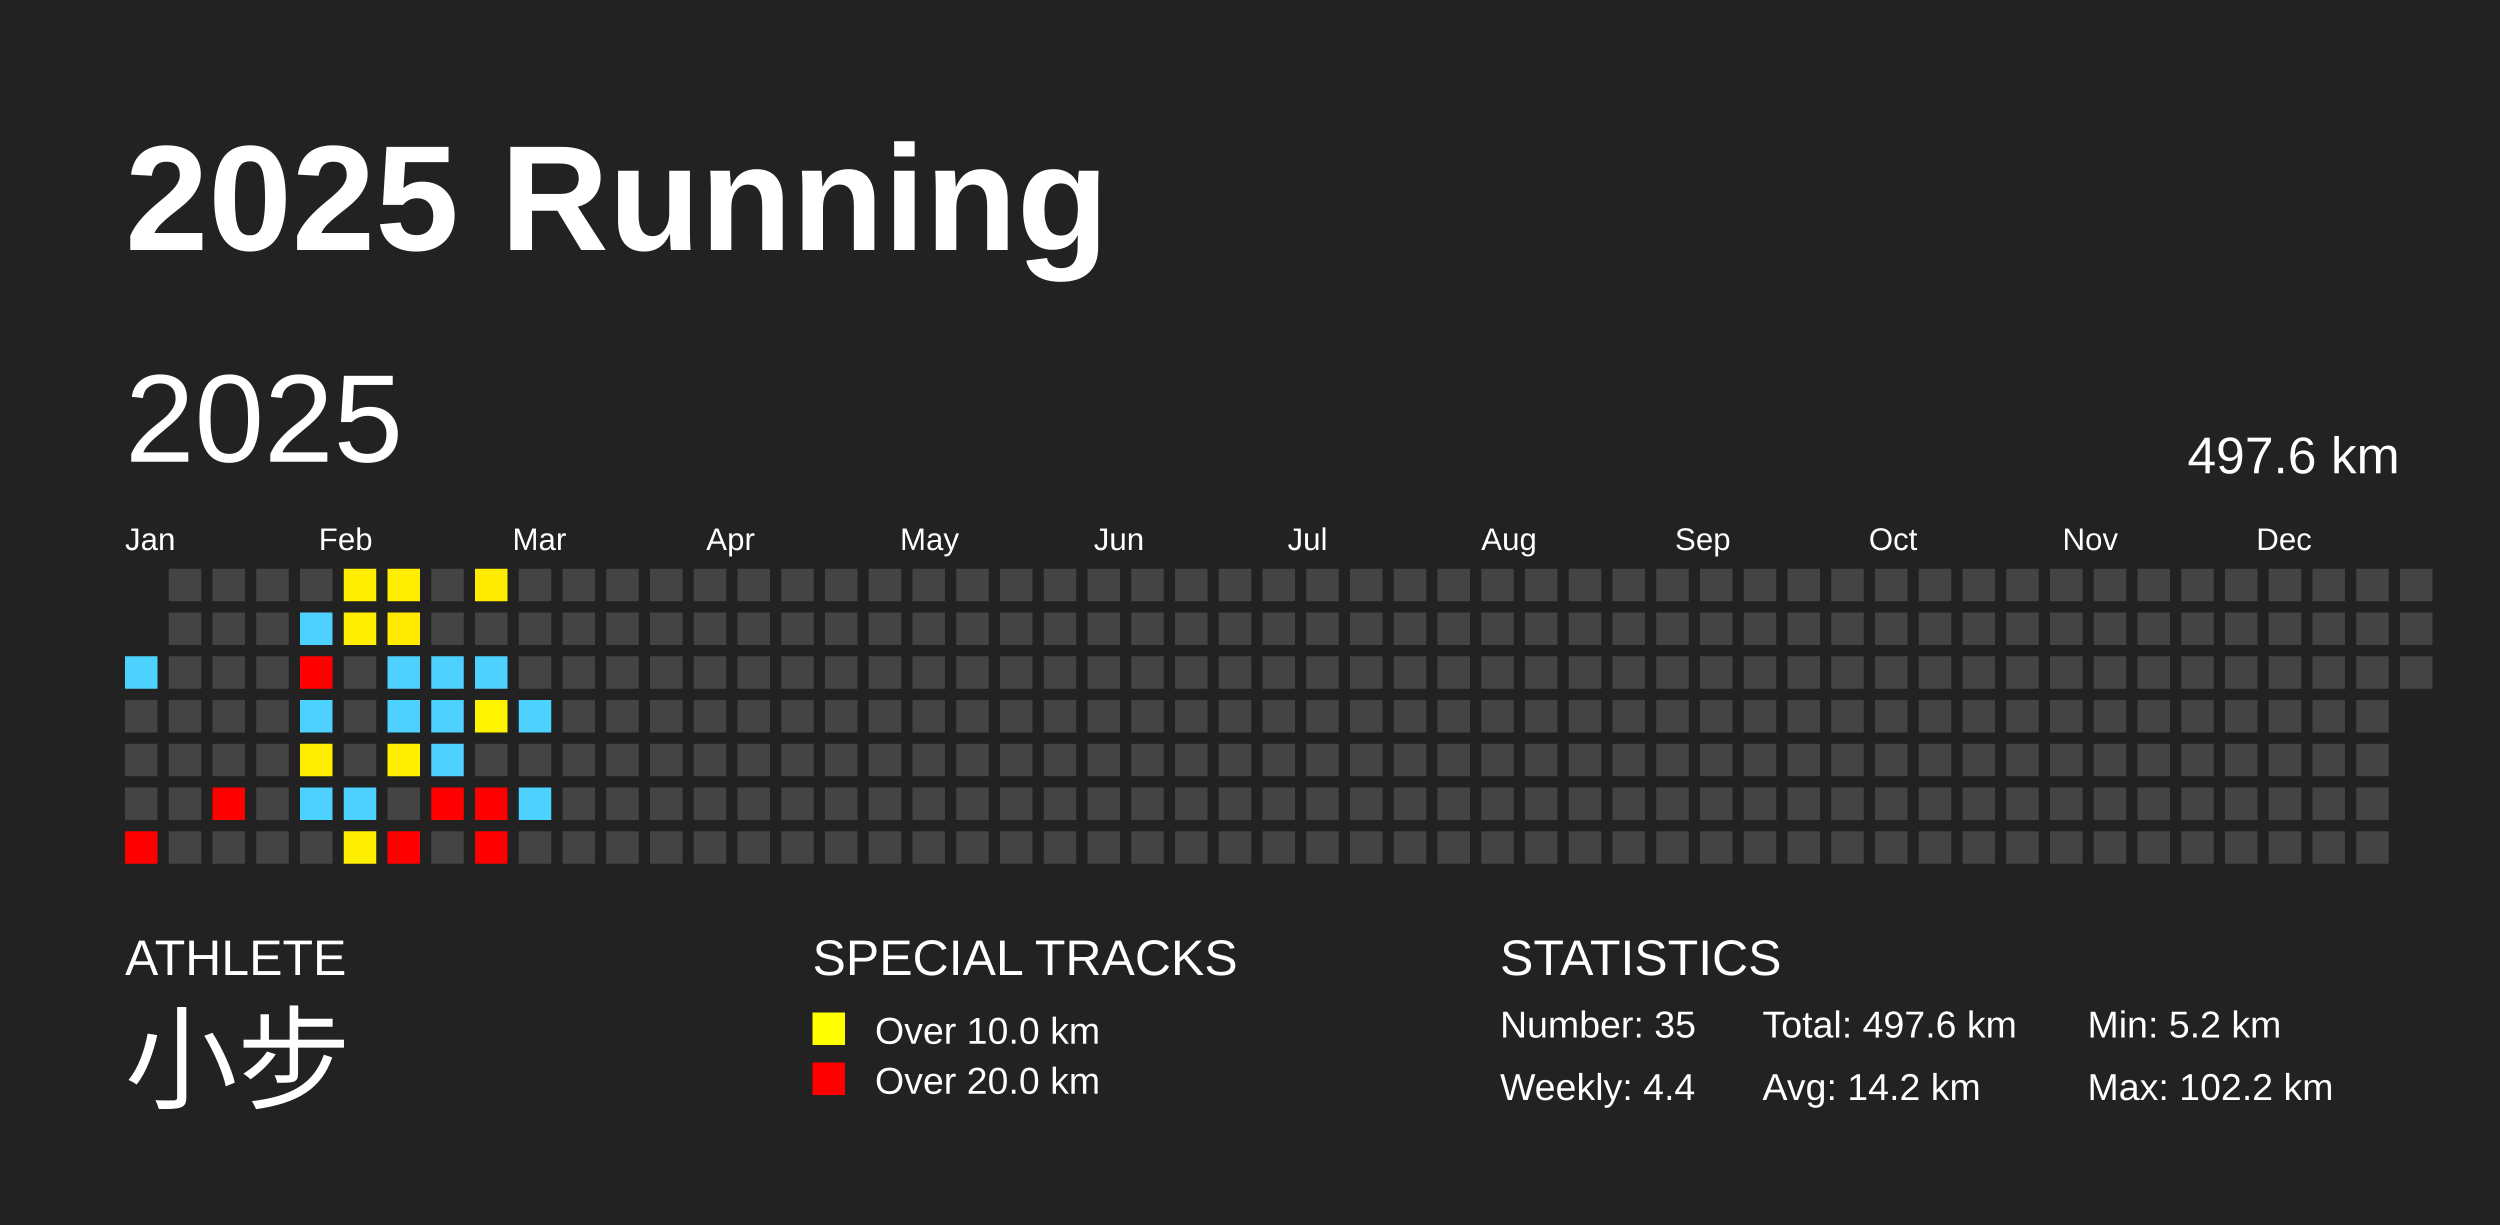
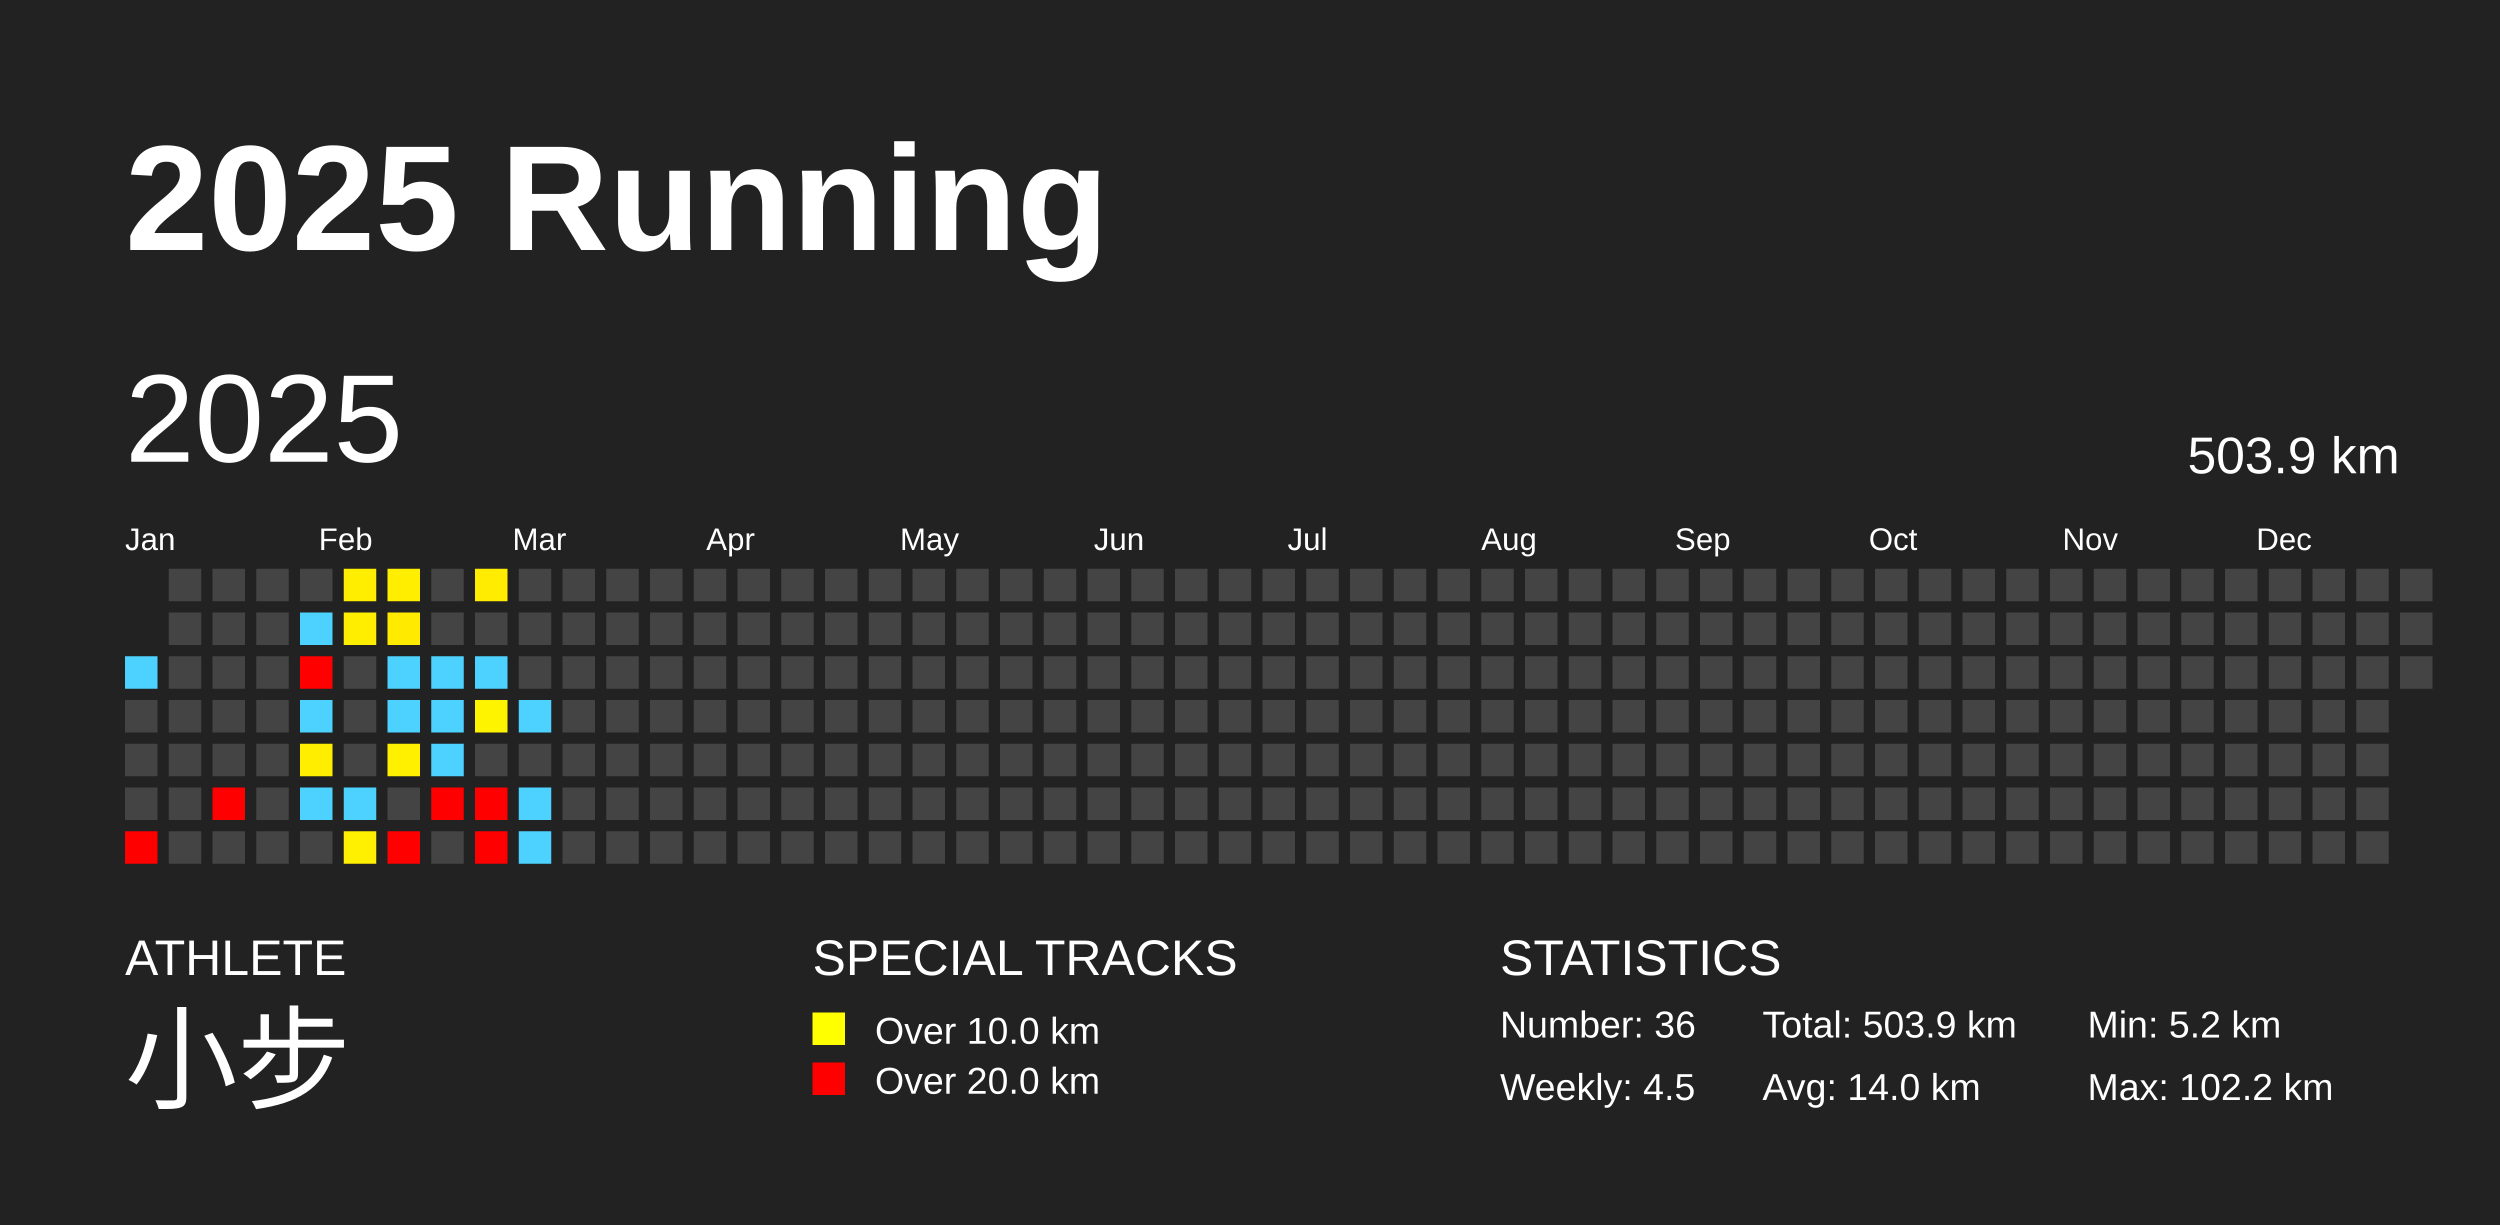
<svg xmlns="http://www.w3.org/2000/svg" baseProfile="full" height="98mm" version="1.1" viewBox="0,0,200,98" width="200mm">
  <defs />
  <rect fill="#222222" height="98" width="200" x="0" y="0" />
  <text fill="#FFFFFF" style="font-size:12px; font-family:Arial; font-weight:bold;" x="10" y="20">2025 Running</text>
  <text fill="#FFFFFF" style="font-size:4px; font-family:Arial" x="10" y="78">ATHLETE</text>
  <text fill="#FFFFFF" style="font-size:9px; font-family:Arial" x="10" y="88">小步</text>
  <text fill="#FFFFFF" style="font-size:4px; font-family:Arial" x="65" y="78">SPECIAL TRACKS</text>
  <rect fill="yellow" height="2.6" width="2.6" x="65" y="81" />
  <text fill="#FFFFFF" style="font-size:3px; font-family:Arial" x="70" y="83.5">Over 10.0 km</text>
  <rect fill="red" height="2.6" width="2.6" x="65" y="85" />
  <text fill="#FFFFFF" style="font-size:3px; font-family:Arial" x="70" y="87.5">Over 20.0 km</text>
  <text fill="#FFFFFF" style="font-size:4px; font-family:Arial" x="120" y="78">STATISTICS</text>
-   <text fill="#FFFFFF" style="font-size:3px; font-family:Arial" x="120" y="83">Number: 35</text>
-   <text fill="#FFFFFF" style="font-size:3px; font-family:Arial" x="120" y="88">Weekly: 4.4</text>
-   <text fill="#FFFFFF" style="font-size:3px; font-family:Arial" x="141" y="83">Total: 497.6 km</text>
-   <text fill="#FFFFFF" style="font-size:3px; font-family:Arial" x="141" y="88">Avg: 14.2 km</text>
+   <text fill="#FFFFFF" style="font-size:3px; font-family:Arial" x="120" y="83">Number: 36</text>
+   <text fill="#FFFFFF" style="font-size:3px; font-family:Arial" x="120" y="88">Weekly: 4.5</text>
+   <text fill="#FFFFFF" style="font-size:3px; font-family:Arial" x="141" y="83">Total: 503.9 km</text>
+   <text fill="#FFFFFF" style="font-size:3px; font-family:Arial" x="141" y="88">Avg: 14.0 km</text>
  <text fill="#FFFFFF" style="font-size:3px; font-family:Arial" x="167" y="83">Min: 5.2 km</text>
  <text fill="#FFFFFF" style="font-size:3px; font-family:Arial" x="167" y="88">Max: 102.2 km</text>
  <text dominant-baseline="hanging" fill="#FFFFFF" style="font-size:10.0px; font-family:Arial;" x="10" y="30">2025</text>
-   <text dominant-baseline="hanging" fill="#FFFFFF" style="font-size:4.125px; font-family:Arial;" x="175" y="35">497.6 km</text>
+   <text dominant-baseline="hanging" fill="#FFFFFF" style="font-size:4.125px; font-family:Arial;" x="175" y="35">503.9 km</text>
  <text fill="#FFFFFF" style="font-size:2.5px; font-family:Arial" x="10.0" y="44">Jan</text>
  <text fill="#FFFFFF" style="font-size:2.5px; font-family:Arial" x="25.5" y="44">Feb</text>
  <text fill="#FFFFFF" style="font-size:2.5px; font-family:Arial" x="41.0" y="44">Mar</text>
  <text fill="#FFFFFF" style="font-size:2.5px; font-family:Arial" x="56.5" y="44">Apr</text>
  <text fill="#FFFFFF" style="font-size:2.5px; font-family:Arial" x="72.0" y="44">May</text>
  <text fill="#FFFFFF" style="font-size:2.5px; font-family:Arial" x="87.5" y="44">Jun</text>
  <text fill="#FFFFFF" style="font-size:2.5px; font-family:Arial" x="103.0" y="44">Jul</text>
  <text fill="#FFFFFF" style="font-size:2.5px; font-family:Arial" x="118.5" y="44">Aug</text>
  <text fill="#FFFFFF" style="font-size:2.5px; font-family:Arial" x="134.0" y="44">Sep</text>
  <text fill="#FFFFFF" style="font-size:2.5px; font-family:Arial" x="149.5" y="44">Oct</text>
  <text fill="#FFFFFF" style="font-size:2.5px; font-family:Arial" x="165.0" y="44">Nov</text>
  <text fill="#FFFFFF" style="font-size:2.5px; font-family:Arial" x="180.5" y="44">Dec</text>
  <rect fill="#4dd2ff" height="2.6" width="2.6" x="10.0" y="52.5" />
  <rect fill="#444444" height="2.6" width="2.6" x="10.0" y="56.0" />
  <rect fill="#444444" height="2.6" width="2.6" x="10.0" y="59.5" />
  <rect fill="#444444" height="2.6" width="2.6" x="10.0" y="63.0" />
  <rect fill="red" height="2.6" width="2.6" x="10.0" y="66.5" />
  <rect fill="#444444" height="2.6" width="2.6" x="13.5" y="45.5" />
  <rect fill="#444444" height="2.6" width="2.6" x="13.5" y="49.0" />
  <rect fill="#444444" height="2.6" width="2.6" x="13.5" y="52.5" />
  <rect fill="#444444" height="2.6" width="2.6" x="13.5" y="56.0" />
  <rect fill="#444444" height="2.6" width="2.6" x="13.5" y="59.5" />
  <rect fill="#444444" height="2.6" width="2.6" x="13.5" y="63.0" />
  <rect fill="#444444" height="2.6" width="2.6" x="13.5" y="66.5" />
  <rect fill="#444444" height="2.6" width="2.6" x="17.0" y="45.5" />
  <rect fill="#444444" height="2.6" width="2.6" x="17.0" y="49.0" />
  <rect fill="#444444" height="2.6" width="2.6" x="17.0" y="52.5" />
  <rect fill="#444444" height="2.6" width="2.6" x="17.0" y="56.0" />
  <rect fill="#444444" height="2.6" width="2.6" x="17.0" y="59.5" />
  <rect fill="red" height="2.6" width="2.6" x="17.0" y="63.0" />
  <rect fill="#444444" height="2.6" width="2.6" x="17.0" y="66.5" />
  <rect fill="#444444" height="2.6" width="2.6" x="20.5" y="45.5" />
  <rect fill="#444444" height="2.6" width="2.6" x="20.5" y="49.0" />
  <rect fill="#444444" height="2.6" width="2.6" x="20.5" y="52.5" />
  <rect fill="#444444" height="2.6" width="2.6" x="20.5" y="56.0" />
  <rect fill="#444444" height="2.6" width="2.6" x="20.5" y="59.5" />
  <rect fill="#444444" height="2.6" width="2.6" x="20.5" y="63.0" />
  <rect fill="#444444" height="2.6" width="2.6" x="20.5" y="66.5" />
  <rect fill="#444444" height="2.6" width="2.6" x="24.0" y="45.5" />
  <rect fill="#4dd2ff" height="2.6" width="2.6" x="24.0" y="49.0" />
  <rect fill="red" height="2.6" width="2.6" x="24.0" y="52.5" />
  <rect fill="#4dd2ff" height="2.6" width="2.6" x="24.0" y="56.0" />
  <rect fill="#ffee00" height="2.6" width="2.6" x="24.0" y="59.5" />
  <rect fill="#4dd2ff" height="2.6" width="2.6" x="24.0" y="63.0" />
  <rect fill="#444444" height="2.6" width="2.6" x="24.0" y="66.5" />
  <rect fill="#ffee00" height="2.6" width="2.6" x="27.5" y="45.5" />
  <rect fill="#ffee00" height="2.6" width="2.6" x="27.5" y="49.0" />
  <rect fill="#444444" height="2.6" width="2.6" x="27.5" y="52.5" />
  <rect fill="#444444" height="2.6" width="2.6" x="27.5" y="56.0" />
  <rect fill="#444444" height="2.6" width="2.6" x="27.5" y="59.5" />
  <rect fill="#4dd2ff" height="2.6" width="2.6" x="27.5" y="63.0" />
  <rect fill="#ffef00" height="2.6" width="2.6" x="27.5" y="66.5" />
  <rect fill="#ffee00" height="2.6" width="2.6" x="31.0" y="45.5" />
  <rect fill="#ffea00" height="2.6" width="2.6" x="31.0" y="49.0" />
  <rect fill="#4dd2ff" height="2.6" width="2.6" x="31.0" y="52.5" />
  <rect fill="#4dd2ff" height="2.6" width="2.6" x="31.0" y="56.0" />
  <rect fill="#fff000" height="2.6" width="2.6" x="31.0" y="59.5" />
  <rect fill="#444444" height="2.6" width="2.6" x="31.0" y="63.0" />
  <rect fill="red" height="2.6" width="2.6" x="31.0" y="66.5" />
  <rect fill="#444444" height="2.6" width="2.6" x="34.5" y="45.5" />
  <rect fill="#444444" height="2.6" width="2.6" x="34.5" y="49.0" />
  <rect fill="#4dd2ff" height="2.6" width="2.6" x="34.5" y="52.5" />
  <rect fill="#4dd2ff" height="2.6" width="2.6" x="34.5" y="56.0" />
  <rect fill="#4dd2ff" height="2.6" width="2.6" x="34.5" y="59.5" />
  <rect fill="red" height="2.6" width="2.6" x="34.5" y="63.0" />
  <rect fill="#444444" height="2.6" width="2.6" x="34.5" y="66.5" />
  <rect fill="#ffec00" height="2.6" width="2.6" x="38.0" y="45.5" />
  <rect fill="#444444" height="2.6" width="2.6" x="38.0" y="49.0" />
  <rect fill="#4dd2ff" height="2.6" width="2.6" x="38.0" y="52.5" />
  <rect fill="#fff400" height="2.6" width="2.6" x="38.0" y="56.0" />
  <rect fill="#444444" height="2.6" width="2.6" x="38.0" y="59.5" />
  <rect fill="red" height="2.6" width="2.6" x="38.0" y="63.0" />
  <rect fill="red" height="2.6" width="2.6" x="38.0" y="66.5" />
  <rect fill="#444444" height="2.6" width="2.6" x="41.5" y="45.5" />
  <rect fill="#444444" height="2.6" width="2.6" x="41.5" y="49.0" />
  <rect fill="#444444" height="2.6" width="2.6" x="41.5" y="52.5" />
  <rect fill="#4dd2ff" height="2.6" width="2.6" x="41.5" y="56.0" />
  <rect fill="#444444" height="2.6" width="2.6" x="41.5" y="59.5" />
  <rect fill="#4dd2ff" height="2.6" width="2.6" x="41.5" y="63.0" />
-   <rect fill="#444444" height="2.6" width="2.6" x="41.5" y="66.5" />
+   <rect fill="#4dd2ff" height="2.6" width="2.6" x="41.5" y="66.5" />
  <rect fill="#444444" height="2.6" width="2.6" x="45.0" y="45.5" />
  <rect fill="#444444" height="2.6" width="2.6" x="45.0" y="49.0" />
  <rect fill="#444444" height="2.6" width="2.6" x="45.0" y="52.5" />
  <rect fill="#444444" height="2.6" width="2.6" x="45.0" y="56.0" />
  <rect fill="#444444" height="2.6" width="2.6" x="45.0" y="59.5" />
  <rect fill="#444444" height="2.6" width="2.6" x="45.0" y="63.0" />
  <rect fill="#444444" height="2.6" width="2.6" x="45.0" y="66.5" />
  <rect fill="#444444" height="2.6" width="2.6" x="48.5" y="45.5" />
  <rect fill="#444444" height="2.6" width="2.6" x="48.5" y="49.0" />
  <rect fill="#444444" height="2.6" width="2.6" x="48.5" y="52.5" />
  <rect fill="#444444" height="2.6" width="2.6" x="48.5" y="56.0" />
  <rect fill="#444444" height="2.6" width="2.6" x="48.5" y="59.5" />
  <rect fill="#444444" height="2.6" width="2.6" x="48.5" y="63.0" />
  <rect fill="#444444" height="2.6" width="2.6" x="48.5" y="66.5" />
  <rect fill="#444444" height="2.6" width="2.6" x="52.0" y="45.5" />
  <rect fill="#444444" height="2.6" width="2.6" x="52.0" y="49.0" />
  <rect fill="#444444" height="2.6" width="2.6" x="52.0" y="52.5" />
  <rect fill="#444444" height="2.6" width="2.6" x="52.0" y="56.0" />
  <rect fill="#444444" height="2.6" width="2.6" x="52.0" y="59.5" />
  <rect fill="#444444" height="2.6" width="2.6" x="52.0" y="63.0" />
  <rect fill="#444444" height="2.6" width="2.6" x="52.0" y="66.5" />
  <rect fill="#444444" height="2.6" width="2.6" x="55.5" y="45.5" />
  <rect fill="#444444" height="2.6" width="2.6" x="55.5" y="49.0" />
  <rect fill="#444444" height="2.6" width="2.6" x="55.5" y="52.5" />
  <rect fill="#444444" height="2.6" width="2.6" x="55.5" y="56.0" />
  <rect fill="#444444" height="2.6" width="2.6" x="55.5" y="59.5" />
  <rect fill="#444444" height="2.6" width="2.6" x="55.5" y="63.0" />
  <rect fill="#444444" height="2.6" width="2.6" x="55.5" y="66.5" />
  <rect fill="#444444" height="2.6" width="2.6" x="59.0" y="45.5" />
  <rect fill="#444444" height="2.6" width="2.6" x="59.0" y="49.0" />
  <rect fill="#444444" height="2.6" width="2.6" x="59.0" y="52.5" />
  <rect fill="#444444" height="2.6" width="2.6" x="59.0" y="56.0" />
  <rect fill="#444444" height="2.6" width="2.6" x="59.0" y="59.5" />
  <rect fill="#444444" height="2.6" width="2.6" x="59.0" y="63.0" />
  <rect fill="#444444" height="2.6" width="2.6" x="59.0" y="66.5" />
  <rect fill="#444444" height="2.6" width="2.6" x="62.5" y="45.5" />
  <rect fill="#444444" height="2.6" width="2.6" x="62.5" y="49.0" />
  <rect fill="#444444" height="2.6" width="2.6" x="62.5" y="52.5" />
  <rect fill="#444444" height="2.6" width="2.6" x="62.5" y="56.0" />
  <rect fill="#444444" height="2.6" width="2.6" x="62.5" y="59.5" />
  <rect fill="#444444" height="2.6" width="2.6" x="62.5" y="63.0" />
  <rect fill="#444444" height="2.6" width="2.6" x="62.5" y="66.5" />
  <rect fill="#444444" height="2.6" width="2.6" x="66.0" y="45.5" />
  <rect fill="#444444" height="2.6" width="2.6" x="66.0" y="49.0" />
  <rect fill="#444444" height="2.6" width="2.6" x="66.0" y="52.5" />
  <rect fill="#444444" height="2.6" width="2.6" x="66.0" y="56.0" />
  <rect fill="#444444" height="2.6" width="2.6" x="66.0" y="59.5" />
  <rect fill="#444444" height="2.6" width="2.6" x="66.0" y="63.0" />
  <rect fill="#444444" height="2.6" width="2.6" x="66.0" y="66.5" />
  <rect fill="#444444" height="2.6" width="2.6" x="69.5" y="45.5" />
  <rect fill="#444444" height="2.6" width="2.6" x="69.5" y="49.0" />
  <rect fill="#444444" height="2.6" width="2.6" x="69.5" y="52.5" />
  <rect fill="#444444" height="2.6" width="2.6" x="69.5" y="56.0" />
  <rect fill="#444444" height="2.6" width="2.6" x="69.5" y="59.5" />
  <rect fill="#444444" height="2.6" width="2.6" x="69.5" y="63.0" />
  <rect fill="#444444" height="2.6" width="2.6" x="69.5" y="66.5" />
  <rect fill="#444444" height="2.6" width="2.6" x="73.0" y="45.5" />
  <rect fill="#444444" height="2.6" width="2.6" x="73.0" y="49.0" />
  <rect fill="#444444" height="2.6" width="2.6" x="73.0" y="52.5" />
  <rect fill="#444444" height="2.6" width="2.6" x="73.0" y="56.0" />
  <rect fill="#444444" height="2.6" width="2.6" x="73.0" y="59.5" />
  <rect fill="#444444" height="2.6" width="2.6" x="73.0" y="63.0" />
  <rect fill="#444444" height="2.6" width="2.6" x="73.0" y="66.5" />
  <rect fill="#444444" height="2.6" width="2.6" x="76.5" y="45.5" />
  <rect fill="#444444" height="2.6" width="2.6" x="76.5" y="49.0" />
  <rect fill="#444444" height="2.6" width="2.6" x="76.5" y="52.5" />
  <rect fill="#444444" height="2.6" width="2.6" x="76.5" y="56.0" />
  <rect fill="#444444" height="2.6" width="2.6" x="76.5" y="59.5" />
  <rect fill="#444444" height="2.6" width="2.6" x="76.5" y="63.0" />
  <rect fill="#444444" height="2.6" width="2.6" x="76.5" y="66.5" />
  <rect fill="#444444" height="2.6" width="2.6" x="80.0" y="45.5" />
  <rect fill="#444444" height="2.6" width="2.6" x="80.0" y="49.0" />
  <rect fill="#444444" height="2.6" width="2.6" x="80.0" y="52.5" />
  <rect fill="#444444" height="2.6" width="2.6" x="80.0" y="56.0" />
  <rect fill="#444444" height="2.6" width="2.6" x="80.0" y="59.5" />
  <rect fill="#444444" height="2.6" width="2.6" x="80.0" y="63.0" />
  <rect fill="#444444" height="2.6" width="2.6" x="80.0" y="66.5" />
  <rect fill="#444444" height="2.6" width="2.6" x="83.5" y="45.5" />
  <rect fill="#444444" height="2.6" width="2.6" x="83.5" y="49.0" />
  <rect fill="#444444" height="2.6" width="2.6" x="83.5" y="52.5" />
  <rect fill="#444444" height="2.6" width="2.6" x="83.5" y="56.0" />
  <rect fill="#444444" height="2.6" width="2.6" x="83.5" y="59.5" />
  <rect fill="#444444" height="2.6" width="2.6" x="83.5" y="63.0" />
  <rect fill="#444444" height="2.6" width="2.6" x="83.5" y="66.5" />
  <rect fill="#444444" height="2.6" width="2.6" x="87.0" y="45.5" />
  <rect fill="#444444" height="2.6" width="2.6" x="87.0" y="49.0" />
  <rect fill="#444444" height="2.6" width="2.6" x="87.0" y="52.5" />
  <rect fill="#444444" height="2.6" width="2.6" x="87.0" y="56.0" />
  <rect fill="#444444" height="2.6" width="2.6" x="87.0" y="59.5" />
  <rect fill="#444444" height="2.6" width="2.6" x="87.0" y="63.0" />
  <rect fill="#444444" height="2.6" width="2.6" x="87.0" y="66.5" />
  <rect fill="#444444" height="2.6" width="2.6" x="90.5" y="45.5" />
  <rect fill="#444444" height="2.6" width="2.6" x="90.5" y="49.0" />
  <rect fill="#444444" height="2.6" width="2.6" x="90.5" y="52.5" />
  <rect fill="#444444" height="2.6" width="2.6" x="90.5" y="56.0" />
  <rect fill="#444444" height="2.6" width="2.6" x="90.5" y="59.5" />
  <rect fill="#444444" height="2.6" width="2.6" x="90.5" y="63.0" />
  <rect fill="#444444" height="2.6" width="2.6" x="90.5" y="66.5" />
  <rect fill="#444444" height="2.6" width="2.6" x="94.0" y="45.5" />
  <rect fill="#444444" height="2.6" width="2.6" x="94.0" y="49.0" />
  <rect fill="#444444" height="2.6" width="2.6" x="94.0" y="52.5" />
  <rect fill="#444444" height="2.6" width="2.6" x="94.0" y="56.0" />
  <rect fill="#444444" height="2.6" width="2.6" x="94.0" y="59.5" />
  <rect fill="#444444" height="2.6" width="2.6" x="94.0" y="63.0" />
  <rect fill="#444444" height="2.6" width="2.6" x="94.0" y="66.5" />
  <rect fill="#444444" height="2.6" width="2.6" x="97.5" y="45.5" />
  <rect fill="#444444" height="2.6" width="2.6" x="97.5" y="49.0" />
  <rect fill="#444444" height="2.6" width="2.6" x="97.5" y="52.5" />
  <rect fill="#444444" height="2.6" width="2.6" x="97.5" y="56.0" />
  <rect fill="#444444" height="2.6" width="2.6" x="97.5" y="59.5" />
  <rect fill="#444444" height="2.6" width="2.6" x="97.5" y="63.0" />
  <rect fill="#444444" height="2.6" width="2.6" x="97.5" y="66.5" />
  <rect fill="#444444" height="2.6" width="2.6" x="101.0" y="45.5" />
  <rect fill="#444444" height="2.6" width="2.6" x="101.0" y="49.0" />
  <rect fill="#444444" height="2.6" width="2.6" x="101.0" y="52.5" />
  <rect fill="#444444" height="2.6" width="2.6" x="101.0" y="56.0" />
  <rect fill="#444444" height="2.6" width="2.6" x="101.0" y="59.5" />
  <rect fill="#444444" height="2.6" width="2.6" x="101.0" y="63.0" />
  <rect fill="#444444" height="2.6" width="2.6" x="101.0" y="66.5" />
  <rect fill="#444444" height="2.6" width="2.6" x="104.5" y="45.5" />
  <rect fill="#444444" height="2.6" width="2.6" x="104.5" y="49.0" />
  <rect fill="#444444" height="2.6" width="2.6" x="104.5" y="52.5" />
  <rect fill="#444444" height="2.6" width="2.6" x="104.5" y="56.0" />
  <rect fill="#444444" height="2.6" width="2.6" x="104.5" y="59.5" />
  <rect fill="#444444" height="2.6" width="2.6" x="104.5" y="63.0" />
  <rect fill="#444444" height="2.6" width="2.6" x="104.5" y="66.5" />
  <rect fill="#444444" height="2.6" width="2.6" x="108.0" y="45.5" />
  <rect fill="#444444" height="2.6" width="2.6" x="108.0" y="49.0" />
  <rect fill="#444444" height="2.6" width="2.6" x="108.0" y="52.5" />
  <rect fill="#444444" height="2.6" width="2.6" x="108.0" y="56.0" />
  <rect fill="#444444" height="2.6" width="2.6" x="108.0" y="59.5" />
  <rect fill="#444444" height="2.6" width="2.6" x="108.0" y="63.0" />
  <rect fill="#444444" height="2.6" width="2.6" x="108.0" y="66.5" />
  <rect fill="#444444" height="2.6" width="2.6" x="111.5" y="45.5" />
  <rect fill="#444444" height="2.6" width="2.6" x="111.5" y="49.0" />
  <rect fill="#444444" height="2.6" width="2.6" x="111.5" y="52.5" />
  <rect fill="#444444" height="2.6" width="2.6" x="111.5" y="56.0" />
  <rect fill="#444444" height="2.6" width="2.6" x="111.5" y="59.5" />
  <rect fill="#444444" height="2.6" width="2.6" x="111.5" y="63.0" />
  <rect fill="#444444" height="2.6" width="2.6" x="111.5" y="66.5" />
  <rect fill="#444444" height="2.6" width="2.6" x="115.0" y="45.5" />
  <rect fill="#444444" height="2.6" width="2.6" x="115.0" y="49.0" />
  <rect fill="#444444" height="2.6" width="2.6" x="115.0" y="52.5" />
  <rect fill="#444444" height="2.6" width="2.6" x="115.0" y="56.0" />
  <rect fill="#444444" height="2.6" width="2.6" x="115.0" y="59.5" />
  <rect fill="#444444" height="2.6" width="2.6" x="115.0" y="63.0" />
  <rect fill="#444444" height="2.6" width="2.6" x="115.0" y="66.5" />
  <rect fill="#444444" height="2.6" width="2.6" x="118.5" y="45.5" />
  <rect fill="#444444" height="2.6" width="2.6" x="118.5" y="49.0" />
  <rect fill="#444444" height="2.6" width="2.6" x="118.5" y="52.5" />
  <rect fill="#444444" height="2.6" width="2.6" x="118.5" y="56.0" />
  <rect fill="#444444" height="2.6" width="2.6" x="118.5" y="59.5" />
  <rect fill="#444444" height="2.6" width="2.6" x="118.5" y="63.0" />
  <rect fill="#444444" height="2.6" width="2.6" x="118.5" y="66.5" />
  <rect fill="#444444" height="2.6" width="2.6" x="122.0" y="45.5" />
  <rect fill="#444444" height="2.6" width="2.6" x="122.0" y="49.0" />
  <rect fill="#444444" height="2.6" width="2.6" x="122.0" y="52.5" />
  <rect fill="#444444" height="2.6" width="2.6" x="122.0" y="56.0" />
  <rect fill="#444444" height="2.6" width="2.6" x="122.0" y="59.5" />
  <rect fill="#444444" height="2.6" width="2.6" x="122.0" y="63.0" />
  <rect fill="#444444" height="2.6" width="2.6" x="122.0" y="66.5" />
  <rect fill="#444444" height="2.6" width="2.6" x="125.5" y="45.5" />
  <rect fill="#444444" height="2.6" width="2.6" x="125.5" y="49.0" />
  <rect fill="#444444" height="2.6" width="2.6" x="125.5" y="52.5" />
  <rect fill="#444444" height="2.6" width="2.6" x="125.5" y="56.0" />
  <rect fill="#444444" height="2.6" width="2.6" x="125.5" y="59.5" />
  <rect fill="#444444" height="2.6" width="2.6" x="125.5" y="63.0" />
  <rect fill="#444444" height="2.6" width="2.6" x="125.5" y="66.5" />
  <rect fill="#444444" height="2.6" width="2.6" x="129.0" y="45.5" />
  <rect fill="#444444" height="2.6" width="2.6" x="129.0" y="49.0" />
  <rect fill="#444444" height="2.6" width="2.6" x="129.0" y="52.5" />
  <rect fill="#444444" height="2.6" width="2.6" x="129.0" y="56.0" />
  <rect fill="#444444" height="2.6" width="2.6" x="129.0" y="59.5" />
  <rect fill="#444444" height="2.6" width="2.6" x="129.0" y="63.0" />
  <rect fill="#444444" height="2.6" width="2.6" x="129.0" y="66.5" />
  <rect fill="#444444" height="2.6" width="2.6" x="132.5" y="45.5" />
  <rect fill="#444444" height="2.6" width="2.6" x="132.5" y="49.0" />
  <rect fill="#444444" height="2.6" width="2.6" x="132.5" y="52.5" />
  <rect fill="#444444" height="2.6" width="2.6" x="132.5" y="56.0" />
  <rect fill="#444444" height="2.6" width="2.6" x="132.5" y="59.5" />
  <rect fill="#444444" height="2.6" width="2.6" x="132.5" y="63.0" />
  <rect fill="#444444" height="2.6" width="2.6" x="132.5" y="66.5" />
  <rect fill="#444444" height="2.6" width="2.6" x="136.0" y="45.5" />
  <rect fill="#444444" height="2.6" width="2.6" x="136.0" y="49.0" />
  <rect fill="#444444" height="2.6" width="2.6" x="136.0" y="52.5" />
  <rect fill="#444444" height="2.6" width="2.6" x="136.0" y="56.0" />
  <rect fill="#444444" height="2.6" width="2.6" x="136.0" y="59.5" />
  <rect fill="#444444" height="2.6" width="2.6" x="136.0" y="63.0" />
  <rect fill="#444444" height="2.6" width="2.6" x="136.0" y="66.5" />
  <rect fill="#444444" height="2.6" width="2.6" x="139.5" y="45.5" />
  <rect fill="#444444" height="2.6" width="2.6" x="139.5" y="49.0" />
  <rect fill="#444444" height="2.6" width="2.6" x="139.5" y="52.5" />
  <rect fill="#444444" height="2.6" width="2.6" x="139.5" y="56.0" />
  <rect fill="#444444" height="2.6" width="2.6" x="139.5" y="59.5" />
  <rect fill="#444444" height="2.6" width="2.6" x="139.5" y="63.0" />
  <rect fill="#444444" height="2.6" width="2.6" x="139.5" y="66.5" />
  <rect fill="#444444" height="2.6" width="2.6" x="143.0" y="45.5" />
  <rect fill="#444444" height="2.6" width="2.6" x="143.0" y="49.0" />
  <rect fill="#444444" height="2.6" width="2.6" x="143.0" y="52.5" />
  <rect fill="#444444" height="2.6" width="2.6" x="143.0" y="56.0" />
  <rect fill="#444444" height="2.6" width="2.6" x="143.0" y="59.5" />
  <rect fill="#444444" height="2.6" width="2.6" x="143.0" y="63.0" />
  <rect fill="#444444" height="2.6" width="2.6" x="143.0" y="66.5" />
  <rect fill="#444444" height="2.6" width="2.6" x="146.5" y="45.5" />
  <rect fill="#444444" height="2.6" width="2.6" x="146.5" y="49.0" />
  <rect fill="#444444" height="2.6" width="2.6" x="146.5" y="52.5" />
  <rect fill="#444444" height="2.6" width="2.6" x="146.5" y="56.0" />
  <rect fill="#444444" height="2.6" width="2.6" x="146.5" y="59.5" />
  <rect fill="#444444" height="2.6" width="2.6" x="146.5" y="63.0" />
  <rect fill="#444444" height="2.6" width="2.6" x="146.5" y="66.5" />
  <rect fill="#444444" height="2.6" width="2.6" x="150.0" y="45.5" />
  <rect fill="#444444" height="2.6" width="2.6" x="150.0" y="49.0" />
  <rect fill="#444444" height="2.6" width="2.6" x="150.0" y="52.5" />
  <rect fill="#444444" height="2.6" width="2.6" x="150.0" y="56.0" />
  <rect fill="#444444" height="2.6" width="2.6" x="150.0" y="59.5" />
  <rect fill="#444444" height="2.6" width="2.6" x="150.0" y="63.0" />
  <rect fill="#444444" height="2.6" width="2.6" x="150.0" y="66.5" />
  <rect fill="#444444" height="2.6" width="2.6" x="153.5" y="45.5" />
  <rect fill="#444444" height="2.6" width="2.6" x="153.5" y="49.0" />
  <rect fill="#444444" height="2.6" width="2.6" x="153.5" y="52.5" />
  <rect fill="#444444" height="2.6" width="2.6" x="153.5" y="56.0" />
  <rect fill="#444444" height="2.6" width="2.6" x="153.5" y="59.5" />
  <rect fill="#444444" height="2.6" width="2.6" x="153.5" y="63.0" />
  <rect fill="#444444" height="2.6" width="2.6" x="153.5" y="66.5" />
  <rect fill="#444444" height="2.6" width="2.6" x="157.0" y="45.5" />
  <rect fill="#444444" height="2.6" width="2.6" x="157.0" y="49.0" />
  <rect fill="#444444" height="2.6" width="2.6" x="157.0" y="52.5" />
  <rect fill="#444444" height="2.6" width="2.6" x="157.0" y="56.0" />
  <rect fill="#444444" height="2.6" width="2.6" x="157.0" y="59.5" />
  <rect fill="#444444" height="2.6" width="2.6" x="157.0" y="63.0" />
  <rect fill="#444444" height="2.6" width="2.6" x="157.0" y="66.5" />
  <rect fill="#444444" height="2.6" width="2.6" x="160.5" y="45.5" />
  <rect fill="#444444" height="2.6" width="2.6" x="160.5" y="49.0" />
  <rect fill="#444444" height="2.6" width="2.6" x="160.5" y="52.5" />
  <rect fill="#444444" height="2.6" width="2.6" x="160.5" y="56.0" />
  <rect fill="#444444" height="2.6" width="2.6" x="160.5" y="59.5" />
  <rect fill="#444444" height="2.6" width="2.6" x="160.5" y="63.0" />
  <rect fill="#444444" height="2.6" width="2.6" x="160.5" y="66.5" />
  <rect fill="#444444" height="2.6" width="2.6" x="164.0" y="45.5" />
  <rect fill="#444444" height="2.6" width="2.6" x="164.0" y="49.0" />
  <rect fill="#444444" height="2.6" width="2.6" x="164.0" y="52.5" />
  <rect fill="#444444" height="2.6" width="2.6" x="164.0" y="56.0" />
  <rect fill="#444444" height="2.6" width="2.6" x="164.0" y="59.5" />
  <rect fill="#444444" height="2.6" width="2.6" x="164.0" y="63.0" />
  <rect fill="#444444" height="2.6" width="2.6" x="164.0" y="66.5" />
  <rect fill="#444444" height="2.6" width="2.6" x="167.5" y="45.5" />
  <rect fill="#444444" height="2.6" width="2.6" x="167.5" y="49.0" />
  <rect fill="#444444" height="2.6" width="2.6" x="167.5" y="52.5" />
  <rect fill="#444444" height="2.6" width="2.6" x="167.5" y="56.0" />
  <rect fill="#444444" height="2.6" width="2.6" x="167.5" y="59.5" />
  <rect fill="#444444" height="2.6" width="2.6" x="167.5" y="63.0" />
  <rect fill="#444444" height="2.6" width="2.6" x="167.5" y="66.5" />
  <rect fill="#444444" height="2.6" width="2.6" x="171.0" y="45.5" />
  <rect fill="#444444" height="2.6" width="2.6" x="171.0" y="49.0" />
  <rect fill="#444444" height="2.6" width="2.6" x="171.0" y="52.5" />
  <rect fill="#444444" height="2.6" width="2.6" x="171.0" y="56.0" />
  <rect fill="#444444" height="2.6" width="2.6" x="171.0" y="59.5" />
  <rect fill="#444444" height="2.6" width="2.6" x="171.0" y="63.0" />
  <rect fill="#444444" height="2.6" width="2.6" x="171.0" y="66.5" />
  <rect fill="#444444" height="2.6" width="2.6" x="174.5" y="45.5" />
  <rect fill="#444444" height="2.6" width="2.6" x="174.5" y="49.0" />
  <rect fill="#444444" height="2.6" width="2.6" x="174.5" y="52.5" />
  <rect fill="#444444" height="2.6" width="2.6" x="174.5" y="56.0" />
  <rect fill="#444444" height="2.6" width="2.6" x="174.5" y="59.5" />
  <rect fill="#444444" height="2.6" width="2.6" x="174.5" y="63.0" />
  <rect fill="#444444" height="2.6" width="2.6" x="174.5" y="66.5" />
  <rect fill="#444444" height="2.6" width="2.6" x="178.0" y="45.5" />
  <rect fill="#444444" height="2.6" width="2.6" x="178.0" y="49.0" />
  <rect fill="#444444" height="2.6" width="2.6" x="178.0" y="52.5" />
  <rect fill="#444444" height="2.6" width="2.6" x="178.0" y="56.0" />
  <rect fill="#444444" height="2.6" width="2.6" x="178.0" y="59.5" />
  <rect fill="#444444" height="2.6" width="2.6" x="178.0" y="63.0" />
  <rect fill="#444444" height="2.6" width="2.6" x="178.0" y="66.5" />
  <rect fill="#444444" height="2.6" width="2.6" x="181.5" y="45.5" />
  <rect fill="#444444" height="2.6" width="2.6" x="181.5" y="49.0" />
  <rect fill="#444444" height="2.6" width="2.6" x="181.5" y="52.5" />
  <rect fill="#444444" height="2.6" width="2.6" x="181.5" y="56.0" />
  <rect fill="#444444" height="2.6" width="2.6" x="181.5" y="59.5" />
  <rect fill="#444444" height="2.6" width="2.6" x="181.5" y="63.0" />
  <rect fill="#444444" height="2.6" width="2.6" x="181.5" y="66.5" />
  <rect fill="#444444" height="2.6" width="2.6" x="185.0" y="45.5" />
  <rect fill="#444444" height="2.6" width="2.6" x="185.0" y="49.0" />
  <rect fill="#444444" height="2.6" width="2.6" x="185.0" y="52.5" />
  <rect fill="#444444" height="2.6" width="2.6" x="185.0" y="56.0" />
  <rect fill="#444444" height="2.6" width="2.6" x="185.0" y="59.5" />
  <rect fill="#444444" height="2.6" width="2.6" x="185.0" y="63.0" />
  <rect fill="#444444" height="2.6" width="2.6" x="185.0" y="66.5" />
  <rect fill="#444444" height="2.6" width="2.6" x="188.5" y="45.5" />
  <rect fill="#444444" height="2.6" width="2.6" x="188.5" y="49.0" />
  <rect fill="#444444" height="2.6" width="2.6" x="188.5" y="52.5" />
  <rect fill="#444444" height="2.6" width="2.6" x="188.5" y="56.0" />
  <rect fill="#444444" height="2.6" width="2.6" x="188.5" y="59.5" />
  <rect fill="#444444" height="2.6" width="2.6" x="188.5" y="63.0" />
  <rect fill="#444444" height="2.6" width="2.6" x="188.5" y="66.5" />
  <rect fill="#444444" height="2.6" width="2.6" x="192.0" y="45.5" />
  <rect fill="#444444" height="2.6" width="2.6" x="192.0" y="49.0" />
  <rect fill="#444444" height="2.6" width="2.6" x="192.0" y="52.5" />
</svg>
